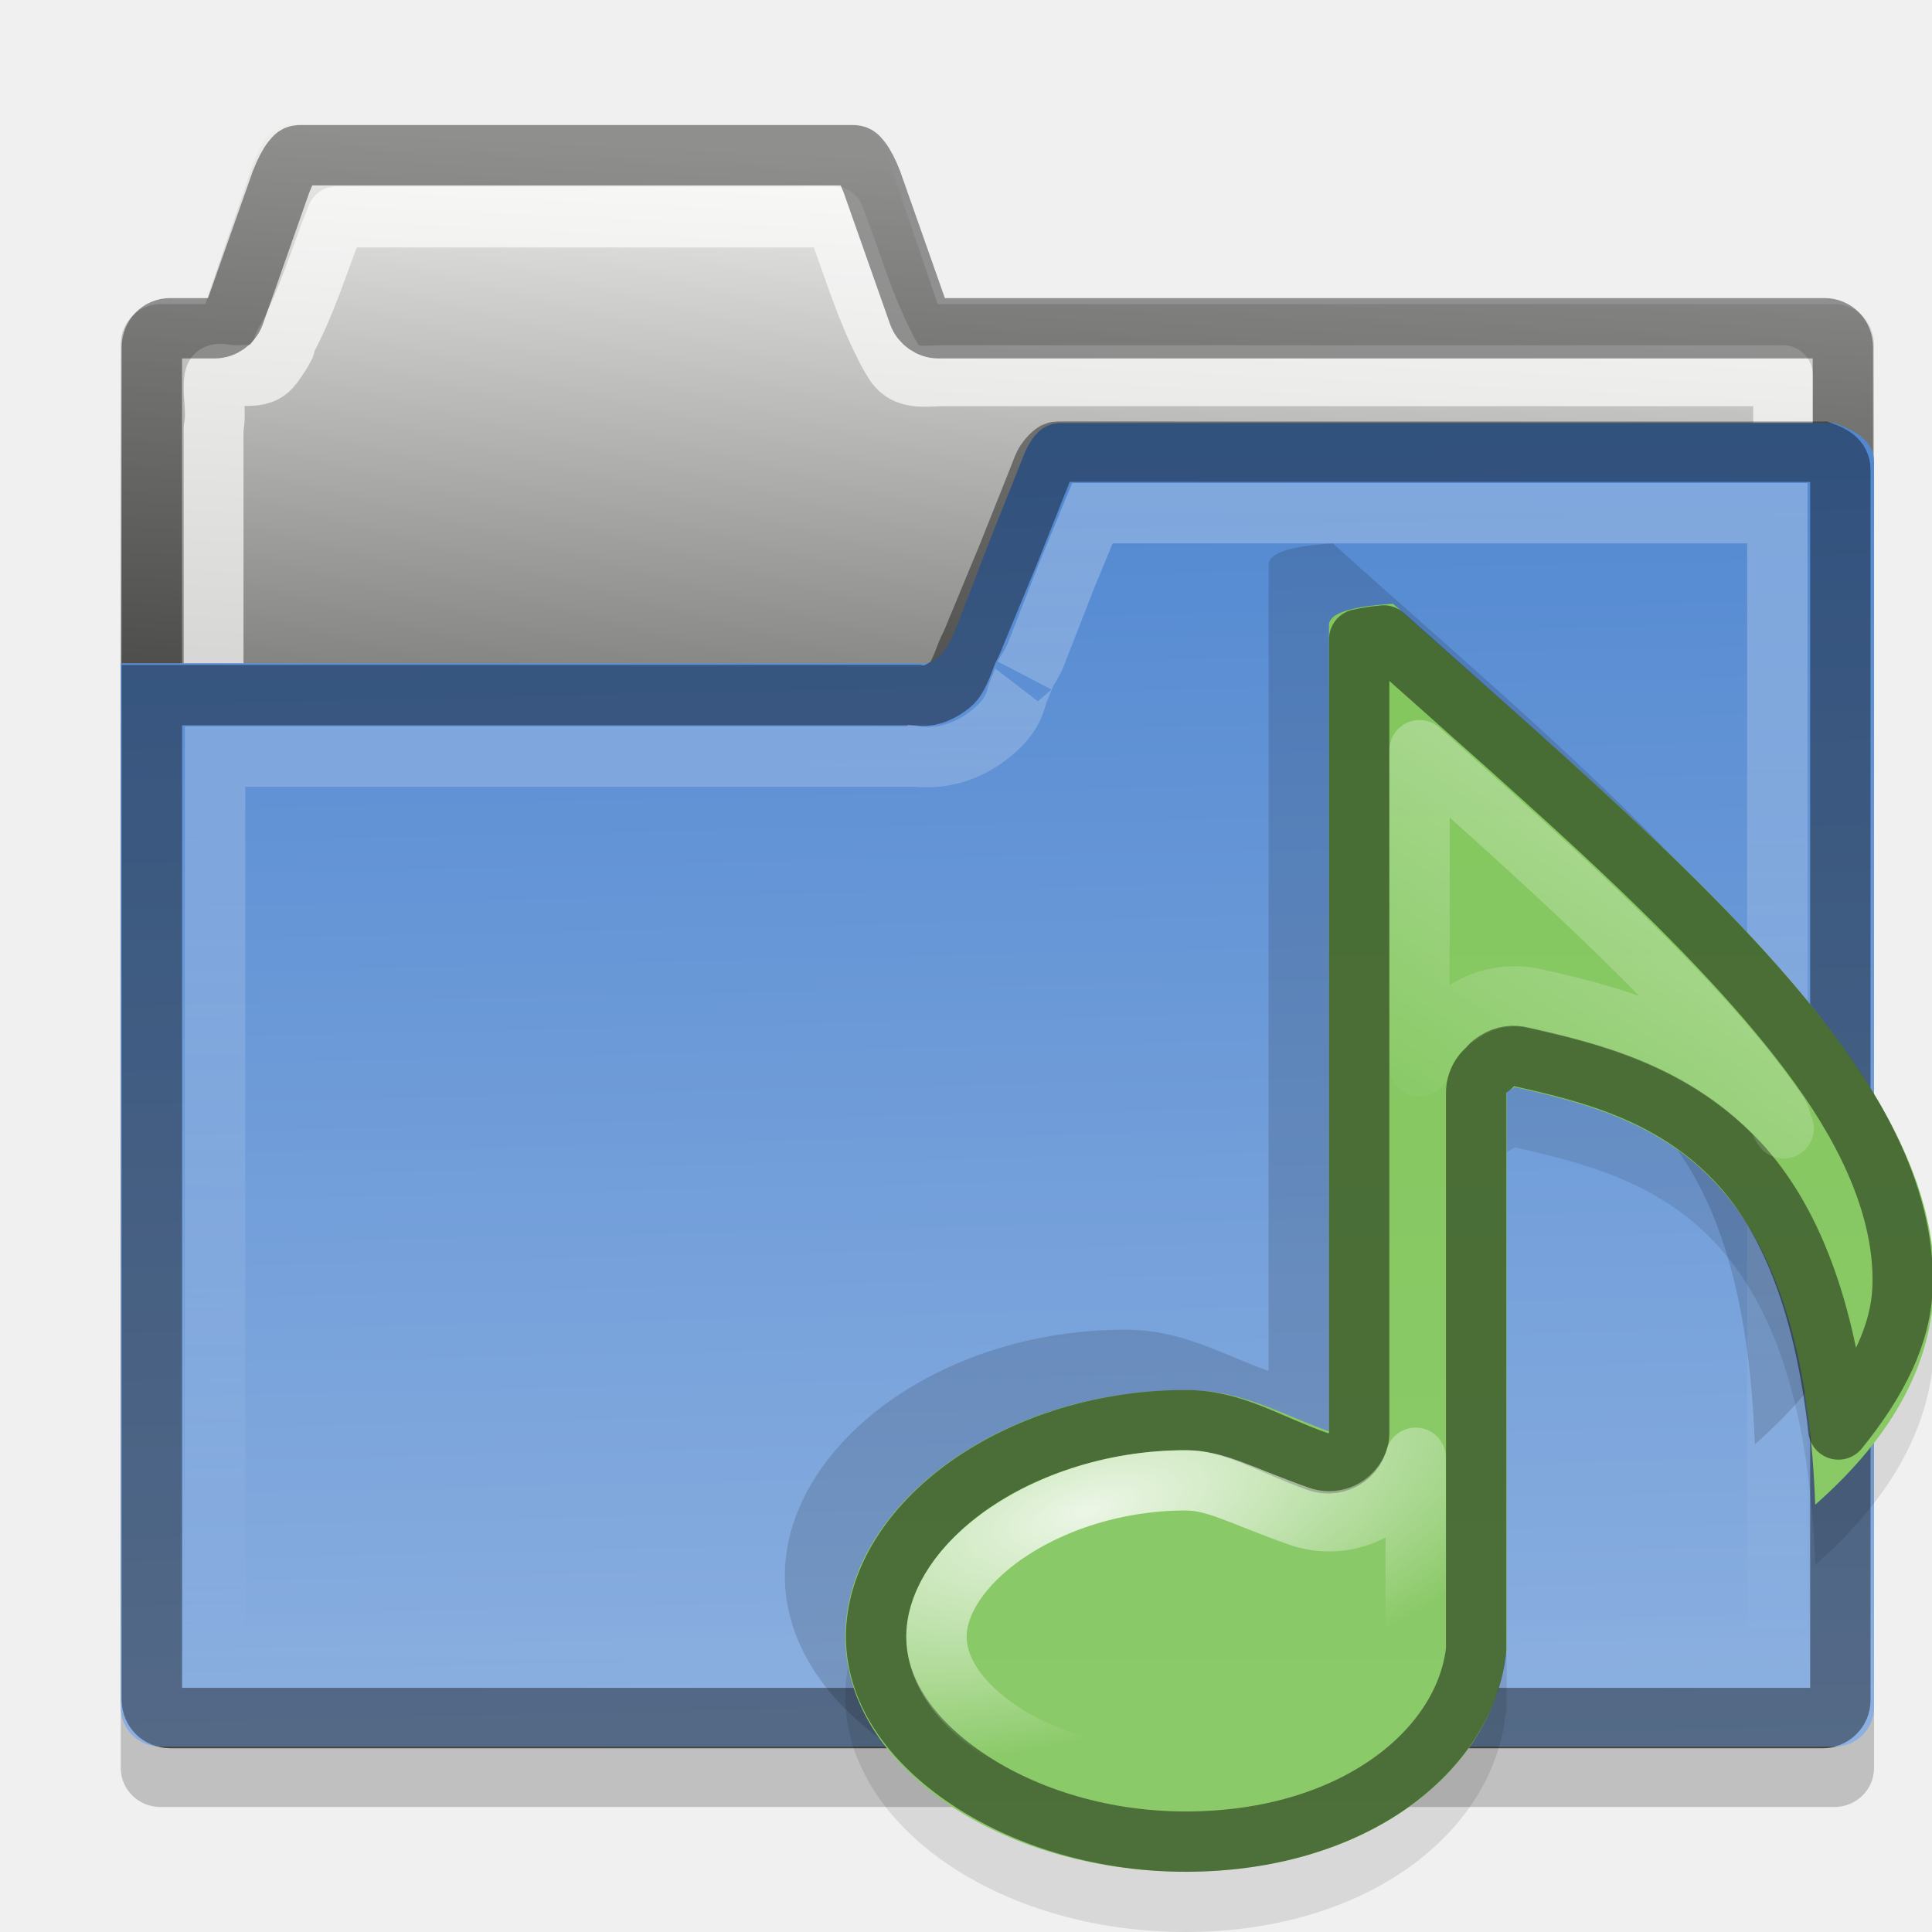
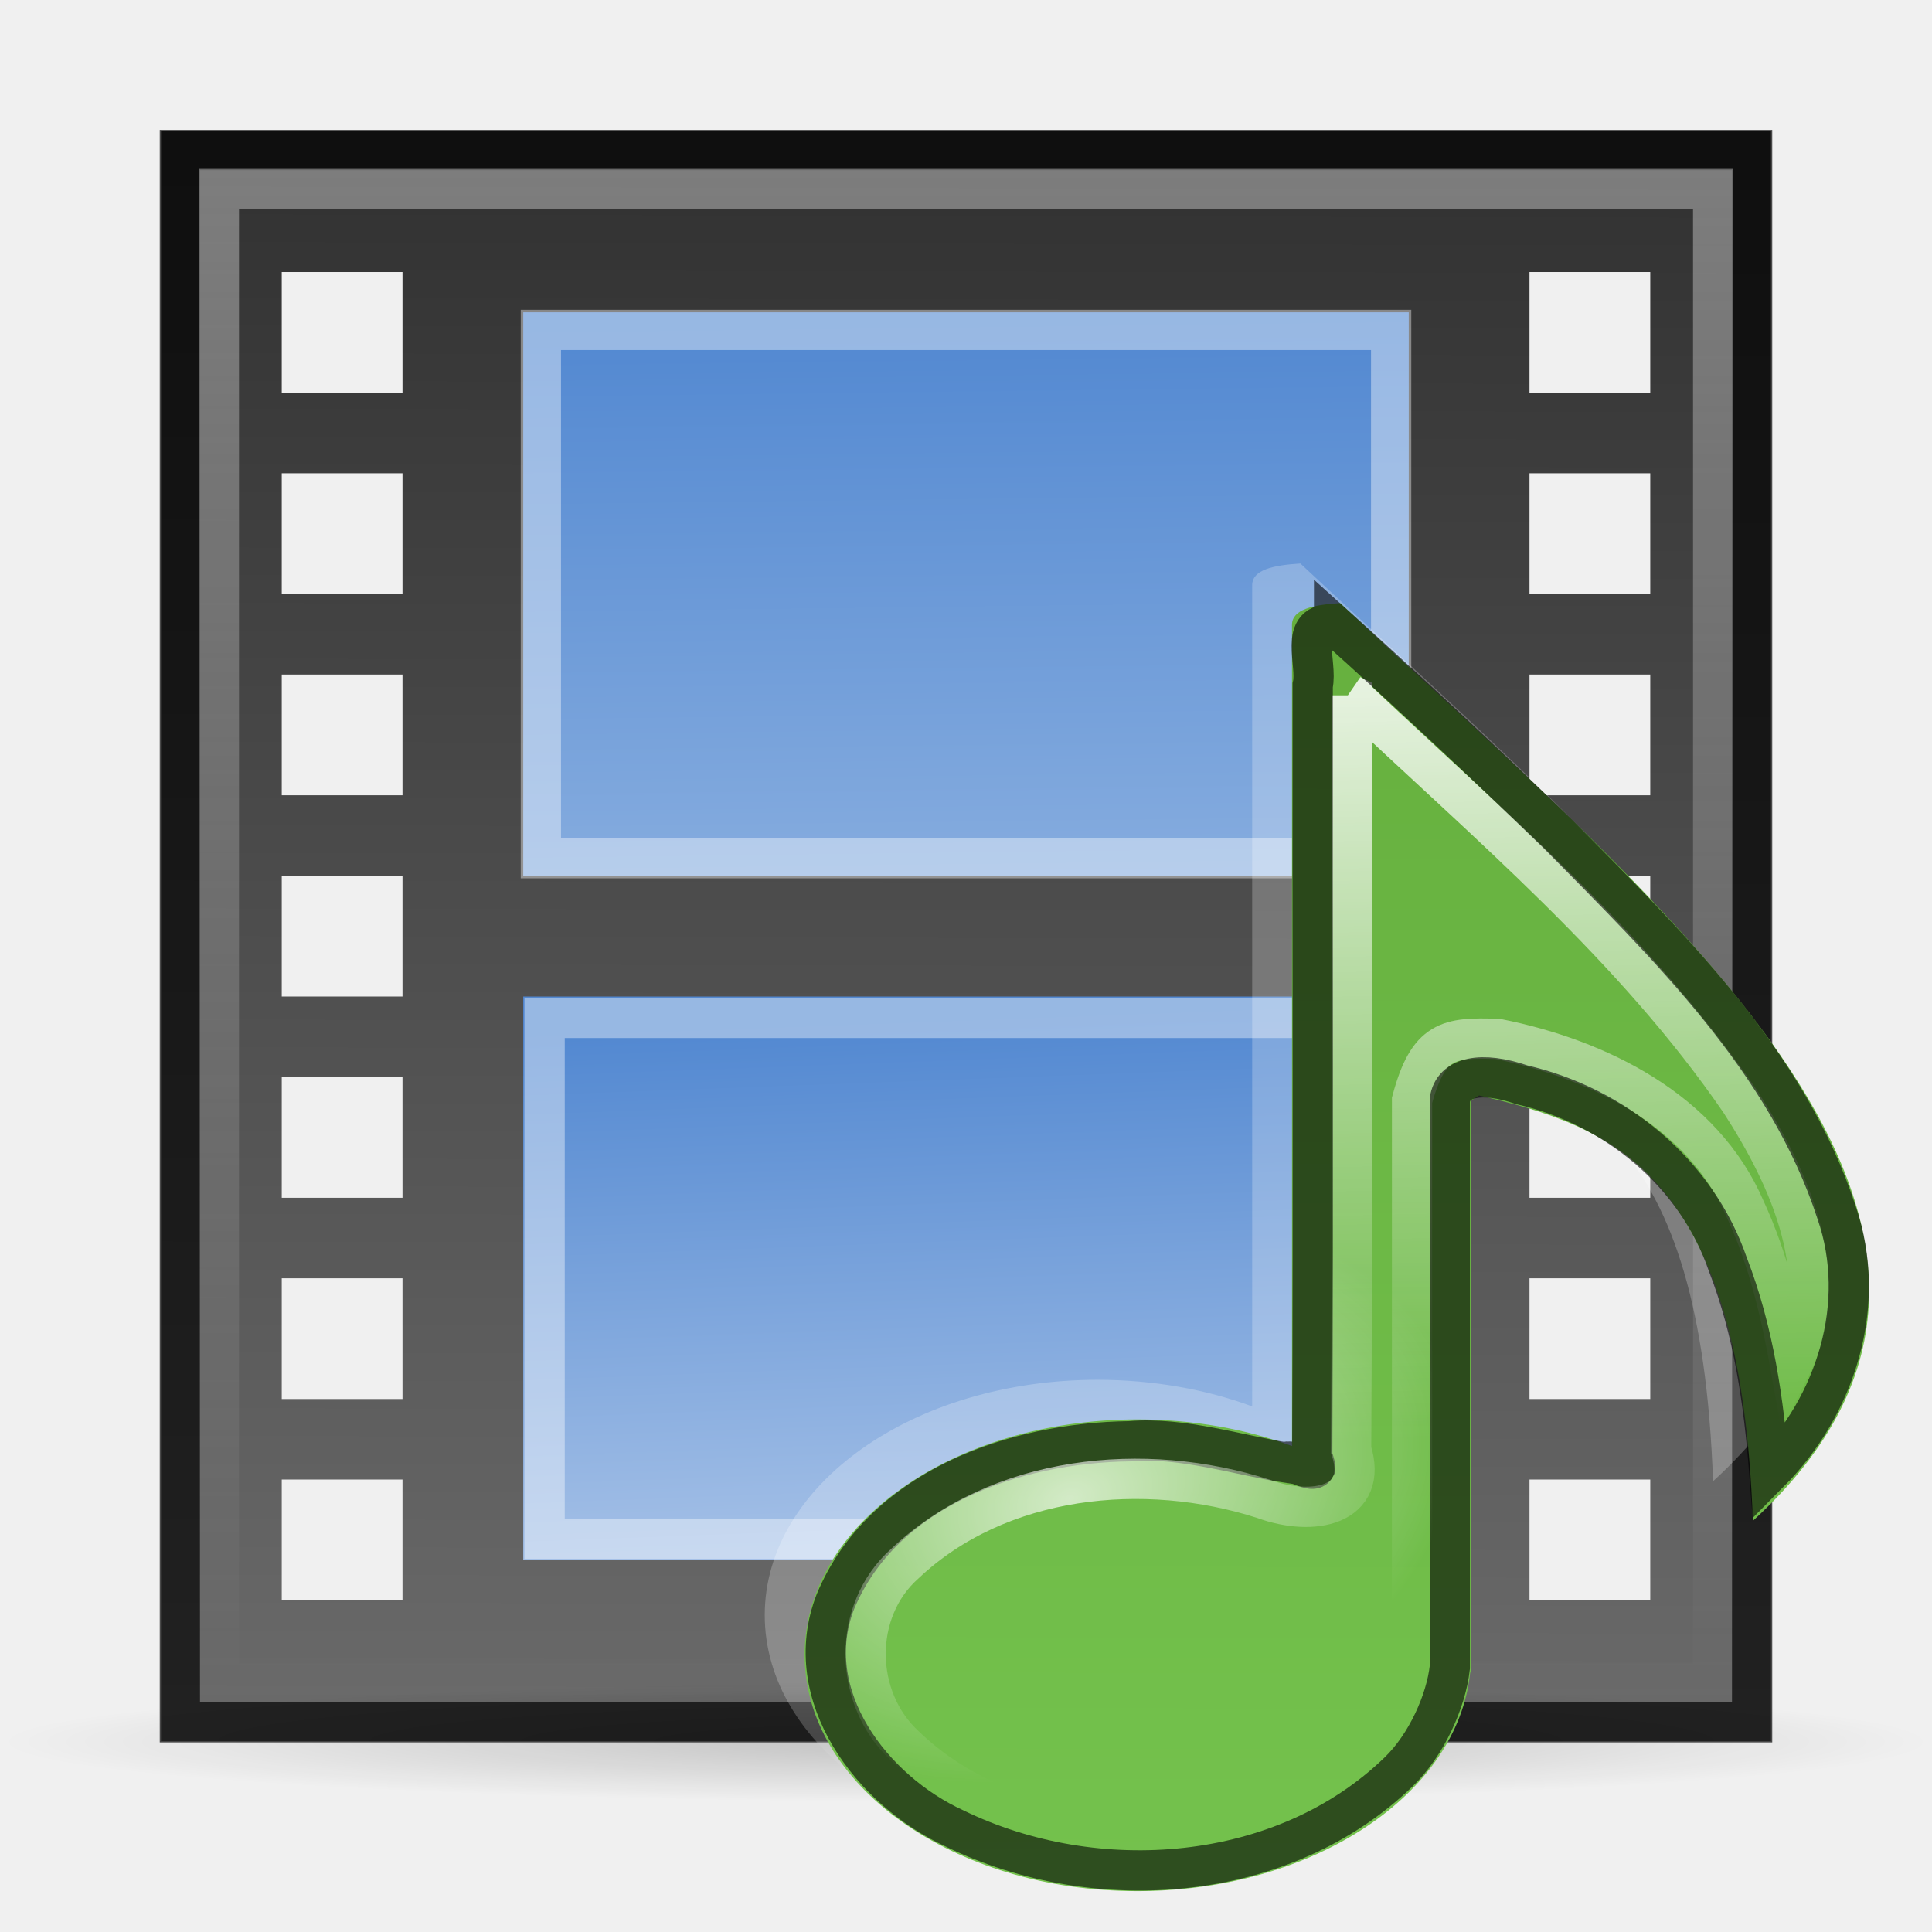
- <svg xmlns="http://www.w3.org/2000/svg" xmlns:xlink="http://www.w3.org/1999/xlink" version="1.0" width="32" height="32">
-   <defs id="defs5">
-     <linearGradient id="linearGradient4033">
-       <stop id="stop4035" stop-color="#83c75e" />
-       <stop id="stop4037" offset="1" stop-color="#8cca6a" />
+ <svg xmlns="http://www.w3.org/2000/svg" xmlns:xlink="http://www.w3.org/1999/xlink" height="48" width="48" version="1.1">
+   <defs id="defs6">
+     <linearGradient id="linearGradient3849">
+       <stop stop-opacity="0.8" stop-color="#ffffff" id="stop3851" />
+       <stop stop-opacity="0" stop-color="#ffffff" offset="1" id="stop3853" />
    </linearGradient>
-     <linearGradient id="linearGradient3988">
-       <stop id="stop3990" stop-color="#5288d1" />
-       <stop id="stop3992" offset="1" stop-color="#96b7e3" />
+     <linearGradient id="linearGradient3821">
+       <stop stop-color="#5288d1" id="stop3823" />
+       <stop stop-color="#87addf" offset="1" id="stop3825" />
    </linearGradient>
-     <linearGradient id="linearGradient856">
-       <stop id="stop858" stop-color="#ffffff" />
-       <stop id="stop860" offset="1" stop-color="#ffffff" stop-opacity="0" />
+     <linearGradient id="linearGradient3813">
+       <stop stop-color="#5288d1" id="stop3815" />
+       <stop stop-color="#aac4e8" offset="1" id="stop3817" />
    </linearGradient>
-     <linearGradient id="linearGradient3985">
-       <stop id="stop3987" stop-color="#eeeeec" />
-       <stop id="stop3989" offset="1" stop-color="#555753" />
+     <linearGradient id="linearGradient870">
+       <stop stop-color="#66b03e" id="stop872" />
+       <stop stop-color="#74c24d" offset="1" id="stop874" />
    </linearGradient>
-     <linearGradient x1="3.153" y1="3.993" x2="2.281" y2="22.971" id="linearGradient3083" xlink:href="#linearGradient3985" gradientUnits="userSpaceOnUse" gradientTransform="matrix(0.66,0,0,0.6703527,0.68,-0.6260463)" />
-     <linearGradient x1="30.14" y1="-2.712" x2="30" y2="28" id="linearGradient862" xlink:href="#linearGradient856" gradientUnits="userSpaceOnUse" />
-     <linearGradient x1="30.881" y1="7.121" x2="31.447" y2="32.477" id="linearGradient3986" xlink:href="#linearGradient3988" gradientUnits="userSpaceOnUse" />
-     <radialGradient cx="9.1" cy="14.887" r="8.02" id="radialGradient846" xlink:href="#linearGradient856" gradientUnits="userSpaceOnUse" gradientTransform="matrix(0.1247673,0.44035,-1.08809,0.3066516,21.06307,6.447043)" />
-     <linearGradient x1="17" y1="3" x2="12.484" y2="10" id="linearGradient842" xlink:href="#linearGradient856" gradientUnits="userSpaceOnUse" gradientTransform="matrix(1.000074,0,0,0.997404,-1.000469,-0.9402839)" />
-     <linearGradient y1="0" x2="0" y2="21" id="linearGradient4039" xlink:href="#linearGradient4033" gradientUnits="userSpaceOnUse" />
+     <linearGradient id="linearGradient846">
+       <stop stop-color="#303030" id="stop848" />
+       <stop stop-color="#6a6a6a" offset="1" id="stop850" />
+     </linearGradient>
+     <linearGradient id="linearGradient3640">
+       <stop stop-opacity="0.2" id="stop3642" />
+       <stop stop-opacity="0" offset="1" id="stop3644" />
+     </linearGradient>
+     <linearGradient id="linearGradient2845">
+       <stop stop-color="#ffffff" id="stop2847" />
+       <stop stop-opacity="0" stop-color="#ffffff" offset="1" id="stop2849" />
+     </linearGradient>
+     <linearGradient gradientUnits="userSpaceOnUse" xlink:href="#linearGradient2845" id="linearGradient2874" y2="49.06" x2="0" y1="10.938" />
+     <radialGradient gradientTransform="matrix(0.8142394,0,0,0.05088996,-4.920864,40.74718)" gradientUnits="userSpaceOnUse" xlink:href="#linearGradient3640" id="radialGradient2859" r="29.475" cy="49.624" cx="35.519" />
+     <linearGradient gradientUnits="userSpaceOnUse" xlink:href="#linearGradient846" id="linearGradient852" y2="49.741" x2="53.33" y1="9.741" x1="53.42" />
+     <linearGradient gradientTransform="matrix(0.7619048,0,0,0.7619048,14.92816,12.6982)" gradientUnits="userSpaceOnUse" xlink:href="#linearGradient2845" id="linearGradient3847" y2="29.873" x2="40.928" y1="4.563" x1="40.32" />
+     <linearGradient gradientUnits="userSpaceOnUse" xlink:href="#linearGradient870" id="linearGradient876" y2="46.86" x2="46.44" y1="15.224" x1="46.49" />
+     <linearGradient gradientUnits="userSpaceOnUse" xlink:href="#linearGradient3813" id="linearGradient3819" y2="45.738" x2="45.584" y1="31.612" x1="45.06" />
+     <linearGradient gradientUnits="userSpaceOnUse" xlink:href="#linearGradient3821" id="linearGradient3827" y2="28.738" x2="45.23" y1="14.612" x1="45.06" />
+     <radialGradient gradientTransform="matrix(0.1621871,0.5264131,-0.773597,0.2383441,48.30393,16.35573)" gradientUnits="userSpaceOnUse" xlink:href="#linearGradient3849" id="radialGradient3847" r="12.221" cy="33.25" cx="24.588" />
  </defs>
-   <path d="m 17.572,8.007 c -0.274,0 -0.438,0.175 -0.557,0.404 -0.04,0.076 -0.069,0.159 -0.103,0.242 l -0.516,1.293 -0.536,1.393 c -0.034,0.083 -0.063,0.166 -0.103,0.242 -0.119,0.229 -0.289,0.461 -0.557,0.404 H 9.136 5.96 2 v 17.298 c 0,0.358 0.294,0.647 0.66,0.647 h 27.72 c 0.366,0 0.66,-0.288 0.66,-0.647 v -20.631 c 0,-0.358 -0.317,-0.522 -0.66,-0.647 H 26.812 21.14 z" id="path864" opacity="0.2" fill-rule="evenodd" color="#000000" />
-   <path d="m 4.846,2.055 c -0.366,0 -0.524,0.326 -0.66,0.67 l -0.784,2.311 H 2.66 c -0.366,0 -0.66,0.299 -0.66,0.67 v 22.429 c 0,0.371 0.294,0.67 0.66,0.67 h 27.72 c 0.366,0 0.66,-0.299 0.66,-0.67 v -22.429 c 0,-0.371 -0.294,-0.67 -0.66,-0.67 h -14.85 l -0.784,-2.311 C 14.611,2.381 14.452,2.055 14.086,2.055 z" id="rect3065" fill="url(#linearGradient3083)" fill-rule="evenodd" color="#000000" />
-   <path d="M 5.219,3.594 C 4.93,4.3 4.71,5.061 4.313,5.75 H 4.344 C 4.288,5.863 4.233,5.929 4.188,6 4.142,6.071 4.073,6.15 4,6.188 3.854,6.263 3.709,6.243 3.406,6.25 a 0.124,0.124 0 0 1 -0.031,0 C 3.232,6.207 3.175,6.234 3.156,6.25 3.137,6.266 3.13,6.31 3.125,6.406 c -0.009,0.192 0.052,0.481 0,0.719 v 20.531 h 26.781 V 6.25 h -14.375 C 15.219,6.264 15.061,6.273 14.906,6.188 14.829,6.145 14.765,6.08 14.719,6 14.672,5.92 14.617,5.844 14.562,5.719 14.211,5.043 13.991,4.282 13.719,3.594 h -8.5 z" transform="matrix(0.9706889,0,0,0.9897048,0.5047084,0.03692107)" id="path850" opacity="0.67" fill="none" stroke="#ffffff" stroke-linejoin="round" color="#000000" stroke-width="1.02" />
-   <path d="M 4.982,2.571 C 4.904,2.571 4.895,2.587 4.84,2.654 4.785,2.722 4.72,2.846 4.656,3.009 l -0.775,2.199 c -0.051,0.134 -0.186,0.229 -0.326,0.229 h -0.734 c -0.173,0 -0.306,0.136 -0.306,0.312 v 22.395 c 0,0.177 0.133,0.312 0.306,0.312 h 27.397 c 0.173,0 0.306,-0.136 0.306,-0.312 v -22.395 c 0,-0.177 -0.133,-0.312 -0.306,-0.312 h -14.677 C 15.401,5.436 15.266,5.341 15.215,5.207 l -0.775,-2.199 C 14.377,2.846 14.312,2.722 14.257,2.654 14.202,2.587 14.193,2.571 14.115,2.571 z" id="path4017" opacity="0.4" fill="none" stroke="#000000" color="#000000" />
-   <path d="m 17.572,7.007 c -0.274,0 -0.438,0.175 -0.557,0.404 -0.04,0.076 -0.069,0.159 -0.103,0.242 l -0.516,1.293 -0.536,1.393 c -0.034,0.083 -0.063,0.166 -0.103,0.242 -0.119,0.229 -0.289,0.461 -0.557,0.404 H 9.136 5.96 2 v 17.298 c 0,0.358 0.294,0.647 0.66,0.647 h 27.72 c 0.366,0 0.66,-0.288 0.66,-0.647 v -20.631 c 0,-0.358 -0.317,-0.522 -0.66,-0.647 h -3.568 l -5.672,0 z" id="rect3198" fill="url(#linearGradient3986)" fill-rule="evenodd" color="#000000" />
-   <path d="m 17.537,7.481 c -0.059,0 -0.067,0.012 -0.102,0.04 -0.035,0.028 -0.097,0.092 -0.142,0.18 -0.024,0.047 -0.044,0.108 -0.081,0.2 l -0.509,1.277 -0.529,1.277 c -0.03,0.073 -0.068,0.175 -0.122,0.279 -0.072,0.138 -0.162,0.484 -0.305,0.599 -0.143,0.115 -0.343,0.224 -0.55,0.18 h -5.984 -3.135 -3.562 v 16.644 c 0,0.169 0.133,0.299 0.305,0.299 h 27.356 c 0.173,0 0.305,-0.13 0.305,-0.299 v -20.376 c 0,-0.169 -0.143,-0.241 -0.305,-0.299 h -3.521 l -5.598,0 z" id="path4003" opacity="0.4" fill="none" stroke="#000000" color="#000000" />
-   <path d="m 18.094,8.5 -0.438,1.062 -0.5,1.281 c -0.065,0.158 -0.141,0.254 -0.188,0.344 0.051,-0.098 -0.024,0.081 -0.094,0.25 -0.069,0.169 -0.063,0.392 -0.469,0.719 -0.339,0.273 -0.824,0.475 -1.438,0.344 l 0.219,0.031 H 9.219 6.063 h -2.5 v 14.906 h 25.875 V 8.5 H 26.656 21.063 18.094 z" id="path854" opacity="0.4" fill="none" stroke="url(#linearGradient862)" color="#000000" />
-   <text x="40.787" y="19.39" id="text4006" fill="#ffffff" font-family="Sans" word-spacing="0" line-height="125%" letter-spacing="0" font-size="40">
-     <tspan x="40.787" y="19.39" id="tspan4008" />
-   </text>
-   <g transform="translate(12.01167,9.999992)" id="g3254">
-     <path d="M 11.063,0.998 C 10.599,1.026 10.002,1.1 10,1.35 l 0,13.354 C 9.219,14.428 8.569,14.021 7.627,14.021 c -3.121,0 -5.639,1.96 -5.639,4.078 0,2.117 2.518,3.901 5.639,3.901 2.981,0 5.085,-1.628 5.299,-3.613 l 0.017,0 0,-9.303 c 0.047,-0.027 0.084,-0.05 0.133,-0.08 2.255,0.506 4.771,1.228 4.978,6.917 5.372,-4.725 -1.343,-9.845 -6.99,-14.923 z" id="path848" opacity="0.1" fill-rule="evenodd" />
-     <path d="M 10.063,-0.999 C 9.599,-0.971 9.002,-0.897 9,-0.647 l 0,13.354 C 8.219,12.431 7.569,12.024 6.627,12.024 c -3.121,0 -5.639,1.96 -5.639,4.078 0,2.117 2.518,3.901 5.639,3.901 2.981,0 5.085,-1.628 5.299,-3.613 l 0.017,0 0,-9.303 c 0.047,-0.027 0.084,-0.05 0.133,-0.08 2.255,0.506 4.771,1.228 4.978,6.917 5.372,-4.725 -1.343,-9.845 -6.99,-14.923 z" id="path3263" opacity="0.14" fill-rule="evenodd" />
-     <path d="M 11.063,6.6705477e-4 C 10.599,0.029 10.002,0.103 10,0.353 l 0,13.354 C 9.219,13.43 8.569,13.023 7.627,13.023 c -3.121,0 -5.639,1.96 -5.639,4.078 0,2.117 2.518,3.901 5.639,3.901 2.981,0 5.085,-1.628 5.299,-3.613 l 0.017,0 0,-9.303 c 0.047,-0.027 0.084,-0.05 0.133,-0.08 2.255,0.506 4.771,1.228 4.978,6.917 C 23.425,10.198 16.71,5.079 11.063,7.1692498e-4 z" id="path2818" fill="url(#linearGradient4039)" fill-rule="evenodd" />
-     <path d="m 10.907,0.525 c -0.147,0.013 -0.306,0.04 -0.406,0.062 l 0,13.122 A 0.515,0.513 0 0 1 9.813,14.208 C 8.966,13.908 8.418,13.522 7.625,13.522 c -1.452,0 -2.768,0.469 -3.688,1.153 -0.92,0.684 -1.438,1.574 -1.438,2.431 0,0.857 0.521,1.667 1.438,2.306 0.916,0.64 2.225,1.091 3.688,1.091 2.793,0 4.635,-1.522 4.813,-3.179 l 0,-9.226 a 0.515,0.513 0 0 1 0.25,-0.436 c -0.047,0.027 -0.036,-0.014 0.094,-0.094 a 0.515,0.513 0 0 1 0.406,-0.062 c 1.138,0.255 2.444,0.581 3.5,1.652 0.893,0.905 1.506,2.347 1.75,4.519 0.65,-0.803 1.039,-1.579 1.063,-2.369 0.032,-1.071 -0.396,-2.227 -1.219,-3.429 C 16.672,5.528 13.69,3.019 10.907,0.525 z" id="path832" opacity="0.45" fill="none" stroke="#000000" stroke-linejoin="round" stroke-width="0.999" />
-     <path d="m 11.5,2.426 0,5.236 a 1.503,1.499 0 0 1 0.688,-0.873 c -0.229,0.131 -0.19,0.113 0.094,-0.062 a 1.503,1.499 0 0 1 1.125,-0.187 c 1.159,0.26 2.724,0.639 4,1.932 0.055,0.055 0.072,0.16 0.125,0.218 -0.06,-0.094 -0.028,-0.153 -0.094,-0.249 C 16.189,6.615 13.874,4.541 11.5,2.426 z m -0.063,11.719 a 1.503,1.499 0 0 1 -1.938,0.966 c -0.973,-0.345 -1.369,-0.592 -1.875,-0.592 -1.244,0 -2.36,0.42 -3.094,0.966 -0.734,0.546 -1.031,1.152 -1.031,1.621 0,0.469 0.276,1.022 1,1.527 0.724,0.506 1.851,0.873 3.125,0.873 2.431,0 3.703,-1.249 3.813,-2.275 l 5e-6,-3.086 z" id="path834" opacity="0.4" fill="none" stroke="url(#linearGradient842)" stroke-linejoin="round" stroke-width="0.999" />
-     <path d="m 11.5,2.426 0,5.236 a 1.503,1.499 0 0 1 0.688,-0.873 c -0.229,0.131 -0.19,0.113 0.094,-0.062 a 1.503,1.499 0 0 1 1.125,-0.187 c 1.159,0.26 2.724,0.639 4,1.932 0.055,0.055 0.072,0.16 0.125,0.218 -0.06,-0.094 -0.028,-0.153 -0.094,-0.249 C 16.189,6.615 13.874,4.541 11.5,2.426 z m -0.063,11.719 a 1.503,1.499 0 0 1 -1.938,0.966 c -0.973,-0.345 -1.369,-0.592 -1.875,-0.592 -1.244,0 -2.36,0.42 -3.094,0.966 -0.734,0.546 -1.031,1.152 -1.031,1.621 0,0.469 0.276,1.022 1,1.527 0.724,0.506 1.851,0.873 3.125,0.873 2.431,0 3.703,-1.249 3.813,-2.275 l 5e-6,-3.086 z" id="path844" opacity="0.84" fill="none" stroke="url(#radialGradient846)" stroke-linejoin="round" stroke-width="0.999" />
+   <g id="g3760" transform="translate(-10,-6.741462)">
+     <path fill="url(#linearGradient852)" id="rect2818" d="m 14,10 0,40 40,0 0,-40 -40,0 z m 3,3.5 3,0 0,3 -3,0 v -3 z m 31,0 3,0 0,3 -3,0 v -3 z m -31,5 3,0 0,3 -3,0 v -3 z m 31,0 3,0 0,3 -3,0 v -3 z m -31,5 3,0 0,3 -3,0 v -3 z m 31,0 3,0 0,3 -3,0 v -3 z m -31,5 3,0 0,3 -3,0 v -3 z m 31,0 3,0 0,3 -3,0 v -3 z m -31,5 3,0 0,3 -3,0 v -3 z m 31,0 3,0 0,3 -3,0 v -3 z m -31,5 3,0 0,3 -3,0 v -3 z m 31,0 3,0 0,3 -3,0 v -3 z m -31,5 3,0 0,3 -3,0 v -3 z m 31,0 3,0 0,3 -3,0 v -3 z" />
+     <path stroke="#000000" fill="none" opacity="0.69" id="path3702" d="m 14.469,10.469 0,39.062 39.062,0 0,-39.062 H 14.469 z" />
+     <path stroke="url(#linearGradient2874)" fill="none" opacity="0.367" id="path3704" d="m 15.438,11.438 0,37.125 37.125,0 0,-37.125 h -37.125 z" />
+     <rect fill="url(#linearGradient3827)" id="rect3717" y="14.5" x="23" height="14" width="22" />
+     <rect fill="url(#linearGradient3819)" id="rect3742" y="31.5" x="23" height="14" width="22" />
+     <path stroke="#ffffff" fill="none" opacity="0.4" id="path3746" d="m 23.438,14.938 0,13.125 21.125,0 0,-13.125 h -21.125 z" />
+     <path stroke="#ffffff" fill="none" opacity="0.4" id="path3750" d="m 23.531,32.031 0,12.938 20.938,0 0,-12.938 H 23.531 z" />
  </g>
+   <path fill-rule="evenodd" fill="#ffffff" opacity="0.237" id="path3922" d="m 32.309,14 c -0.681,0.043 -1.196,0.156 -1.199,0.538 v 20.404 c -1.145,-0.423 -2.459,-0.661 -3.841,-0.661 -4.577,0 -8.269,2.612 -8.269,5.847 0,3.235 3.692,5.872 8.269,5.872 4.371,0 7.956,-2.398 8.269,-5.431 h 0.025 v -14.214 c 0.07,-0.041 0.124,-0.076 0.196,-0.122 3.307,0.773 6.499,1.876 6.801,10.569 7.878,-7.22 -1.97,-15.043 -10.251,-22.801 z" />
+   <path fill-rule="evenodd" fill="url(#radialGradient2859)" id="path3638" d="m 48,43.273 a 24,1.5 0 0 1 -48,0 24,1.5 0 1 1 48,0 z" />
+   <path fill-rule="evenodd" fill="url(#linearGradient876)" id="path2818" d="m 33.298,14.984 c -0.681,0.043 -1.196,0.156 -1.199,0.538 v 20.404 c -1.145,-0.423 -2.459,-0.661 -3.841,-0.661 -4.577,0 -8.269,2.612 -8.269,5.847 0,3.235 3.692,5.872 8.269,5.872 4.371,0 7.956,-2.398 8.269,-5.431 h 0.025 v -14.214 c 0.07,-0.041 0.124,-0.076 0.196,-0.122 3.307,0.773 6.499,1.876 6.801,10.569 7.878,-7.22 -1.97,-15.043 -10.251,-22.801 z" />
+   <path stroke="url(#linearGradient3847)" fill="none" opacity="0.863" id="path3996" d="m 33.583,17.275 c -0.009,6.249 0.019,12.502 -0.014,18.748 0.445,1.386 -0.949,1.665 -2.171,1.217 -2.963,-0.956 -6.583,-0.6 -8.915,1.605 -1.32,1.169 -1.285,3.354 9.27e-4,4.534 2.315,2.229 5.945,2.571 8.908,1.617 1.641,-0.559 3.409,-1.745 3.659,-3.596 0.096,-0.231 -0.006,-0.81 0.031,-1.161 0,-4.301 0,-8.601 0,-12.902 0.402,-1.496 0.894,-1.57 2.129,-1.525 2.494,0.497 5.092,1.772 6.147,4.228 0.575,1.24 0.889,2.582 1.129,3.922 1.126,-2.204 -0.025,-4.701 -1.25,-6.594 -2.642,-3.857 -6.287,-6.902 -9.656,-10.094 z" />
+   <path stroke="#000000" fill="none" opacity="0.6" id="path3994" d="m 33.145,15.525 c -0.899,-0.11 -0.406,0.962 -0.531,1.503 -0.008,6.315 0.015,12.641 -0.011,18.95 -0.125,0.095 0.068,0.268 0.069,0.48 -0.083,0.147 -0.651,-0.25 -0.714,-0.12 -1.109,-0.166 -2.595,-0.647 -3.892,-0.53 -2.847,0.035 -6.136,1.163 -7.311,3.985 -0.906,2.332 0.913,4.702 2.975,5.641 3.498,1.701 8.16,1.36 11.02,-1.414 0.693,-0.667 1.178,-1.76 1.27,-2.59 0,-4.698 0,-9.396 0,-14.094 0.075,-0.587 0.794,-0.729 1.789,-0.385 2.313,0.531 4.341,2.192 5.119,4.464 0.64,1.649 0.896,3.417 1.03,5.172 1.654,-1.667 2.455,-4.19 1.673,-6.457 -1.232,-3.785 -4.198,-6.644 -6.923,-9.408 -1.822,-1.763 -3.688,-3.513 -5.563,-5.198 z" />
+   <path stroke="url(#radialGradient3847)" fill="none" opacity="0.863" id="path3829" d="m 33.583,17.275 c -0.009,6.249 0.019,12.502 -0.014,18.748 0.445,1.386 -0.949,1.665 -2.171,1.217 -2.963,-0.956 -6.583,-0.6 -8.915,1.605 -1.32,1.169 -1.285,3.354 9.27e-4,4.534 2.315,2.229 5.945,2.571 8.908,1.617 1.641,-0.559 3.409,-1.745 3.659,-3.596 0.096,-0.231 -0.006,-0.81 0.031,-1.161 0,-4.301 0,-8.601 0,-12.902 0.402,-1.496 0.894,-1.57 2.129,-1.525 2.494,0.497 5.092,1.772 6.147,4.228 0.575,1.24 0.889,2.582 1.129,3.922 1.126,-2.204 -0.025,-4.701 -1.25,-6.594 -2.642,-3.857 -6.287,-6.902 -9.656,-10.094 z" />
</svg>
